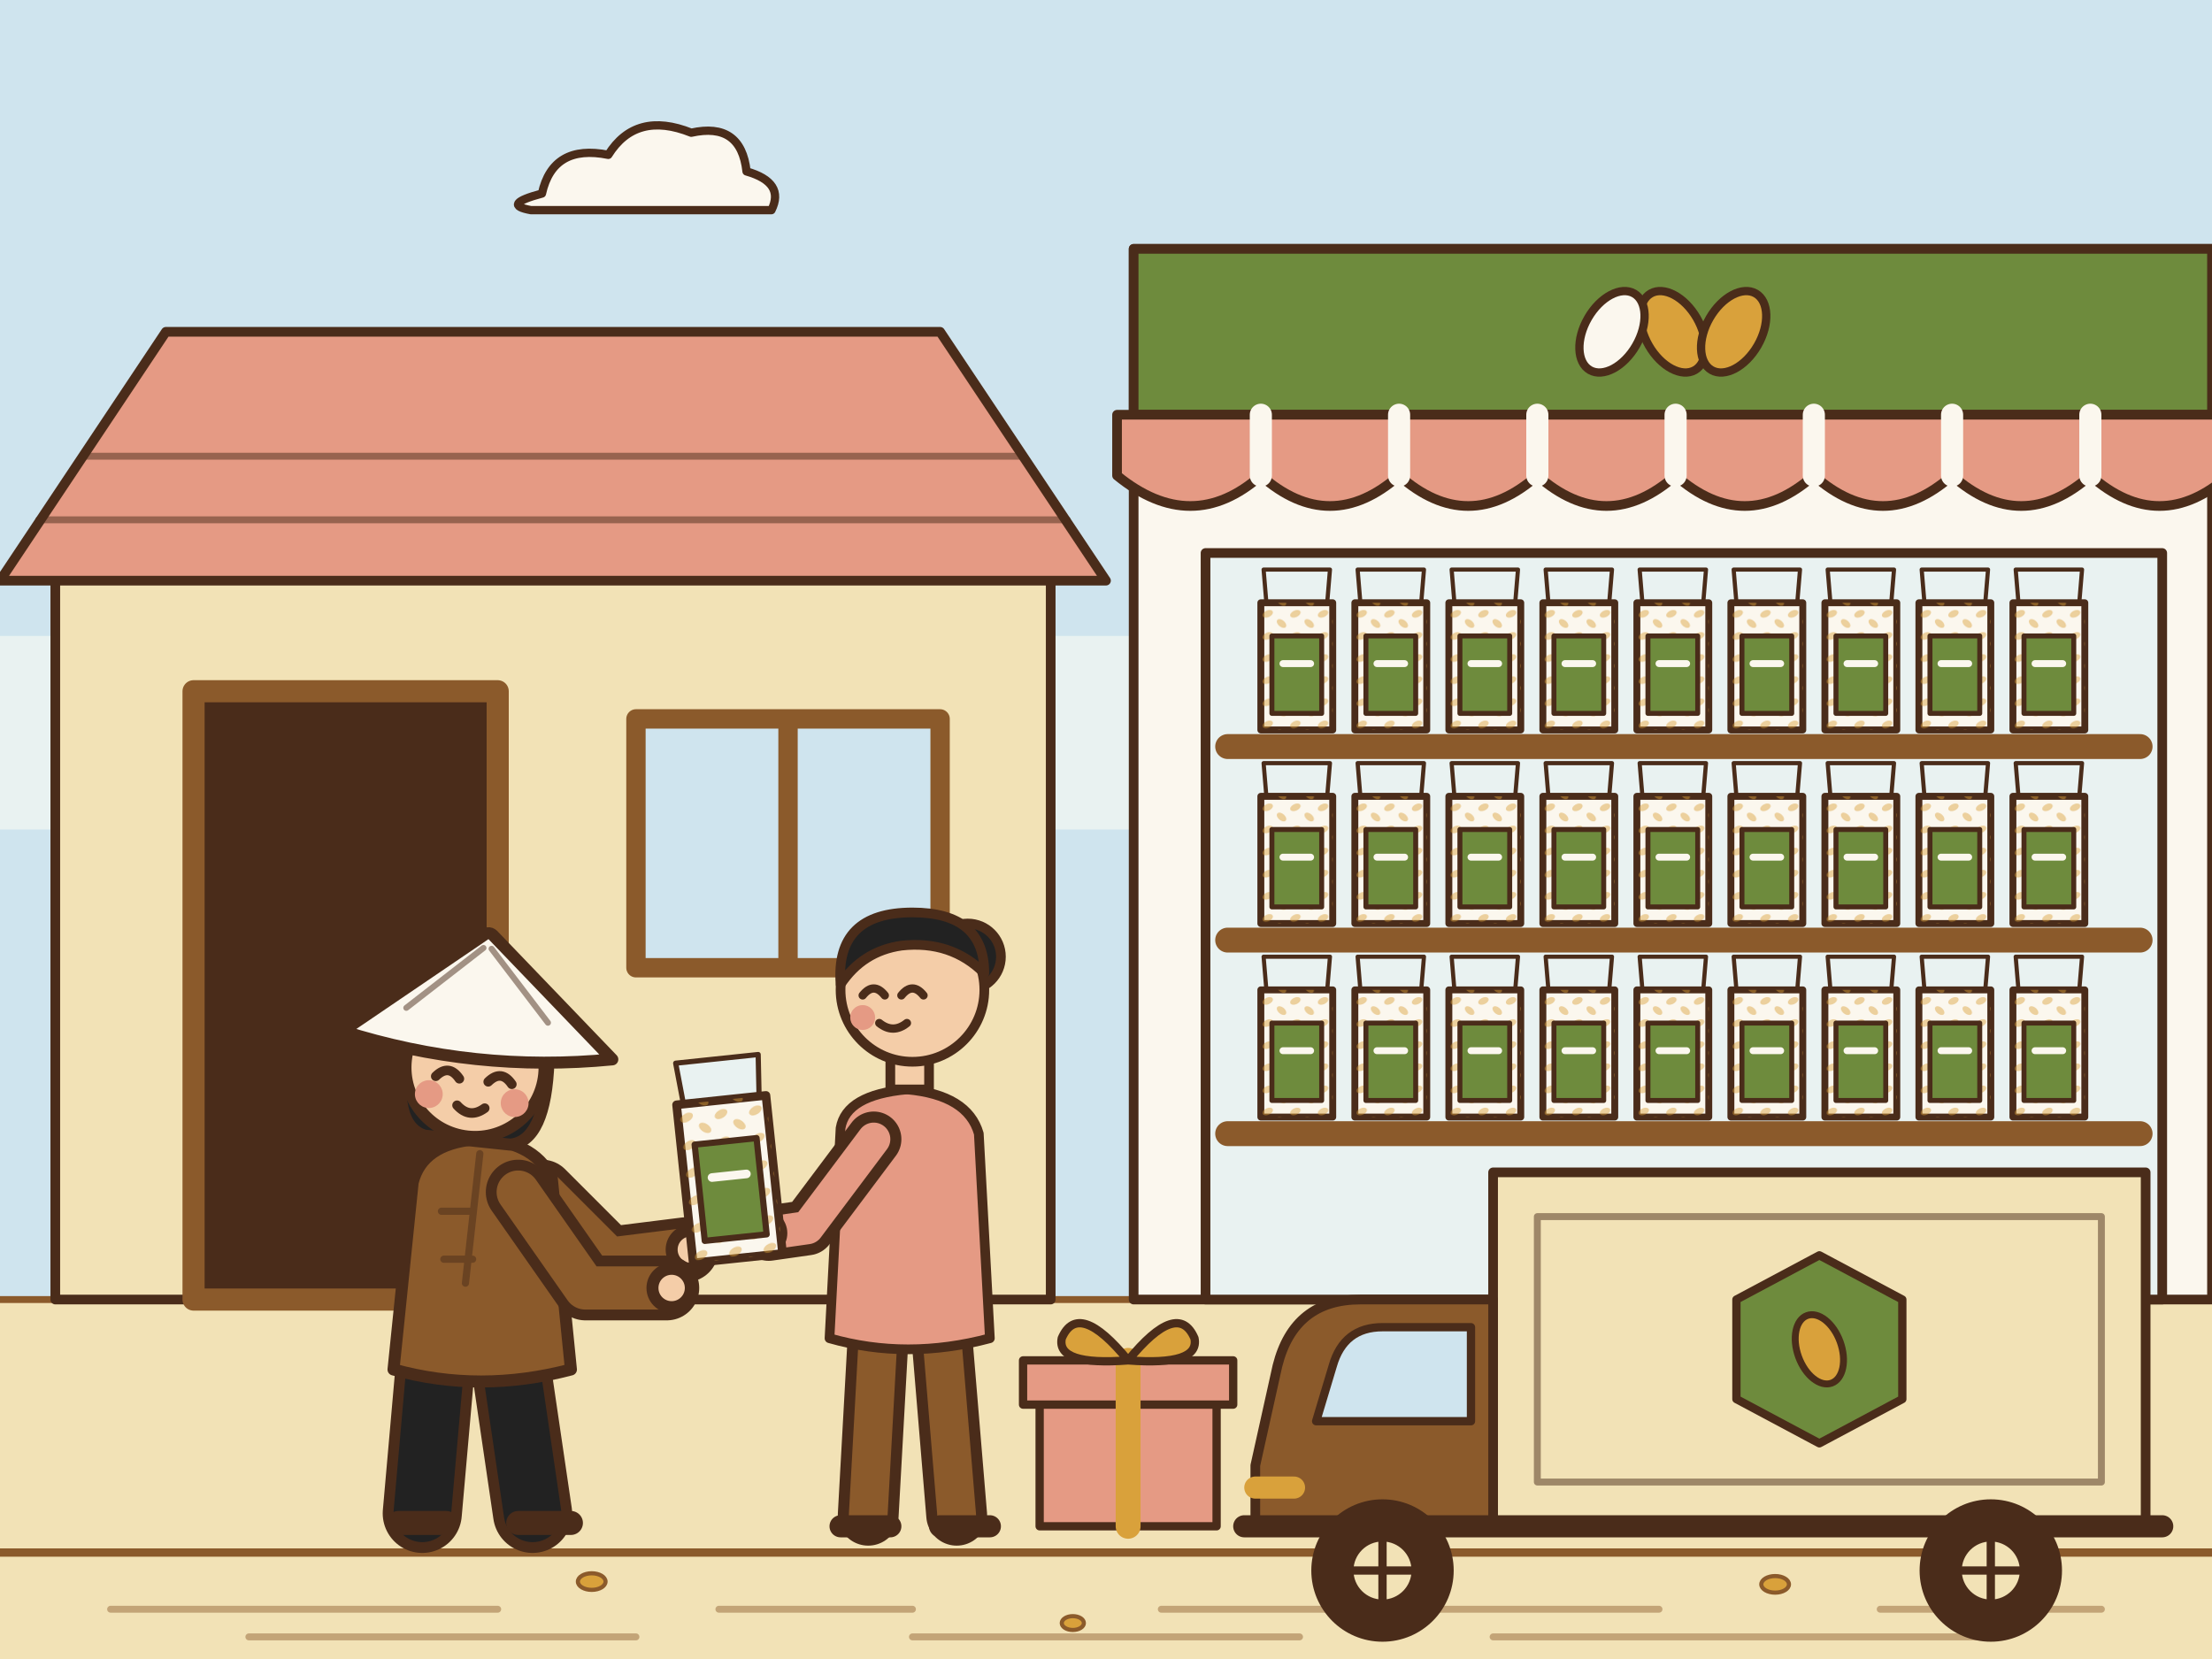
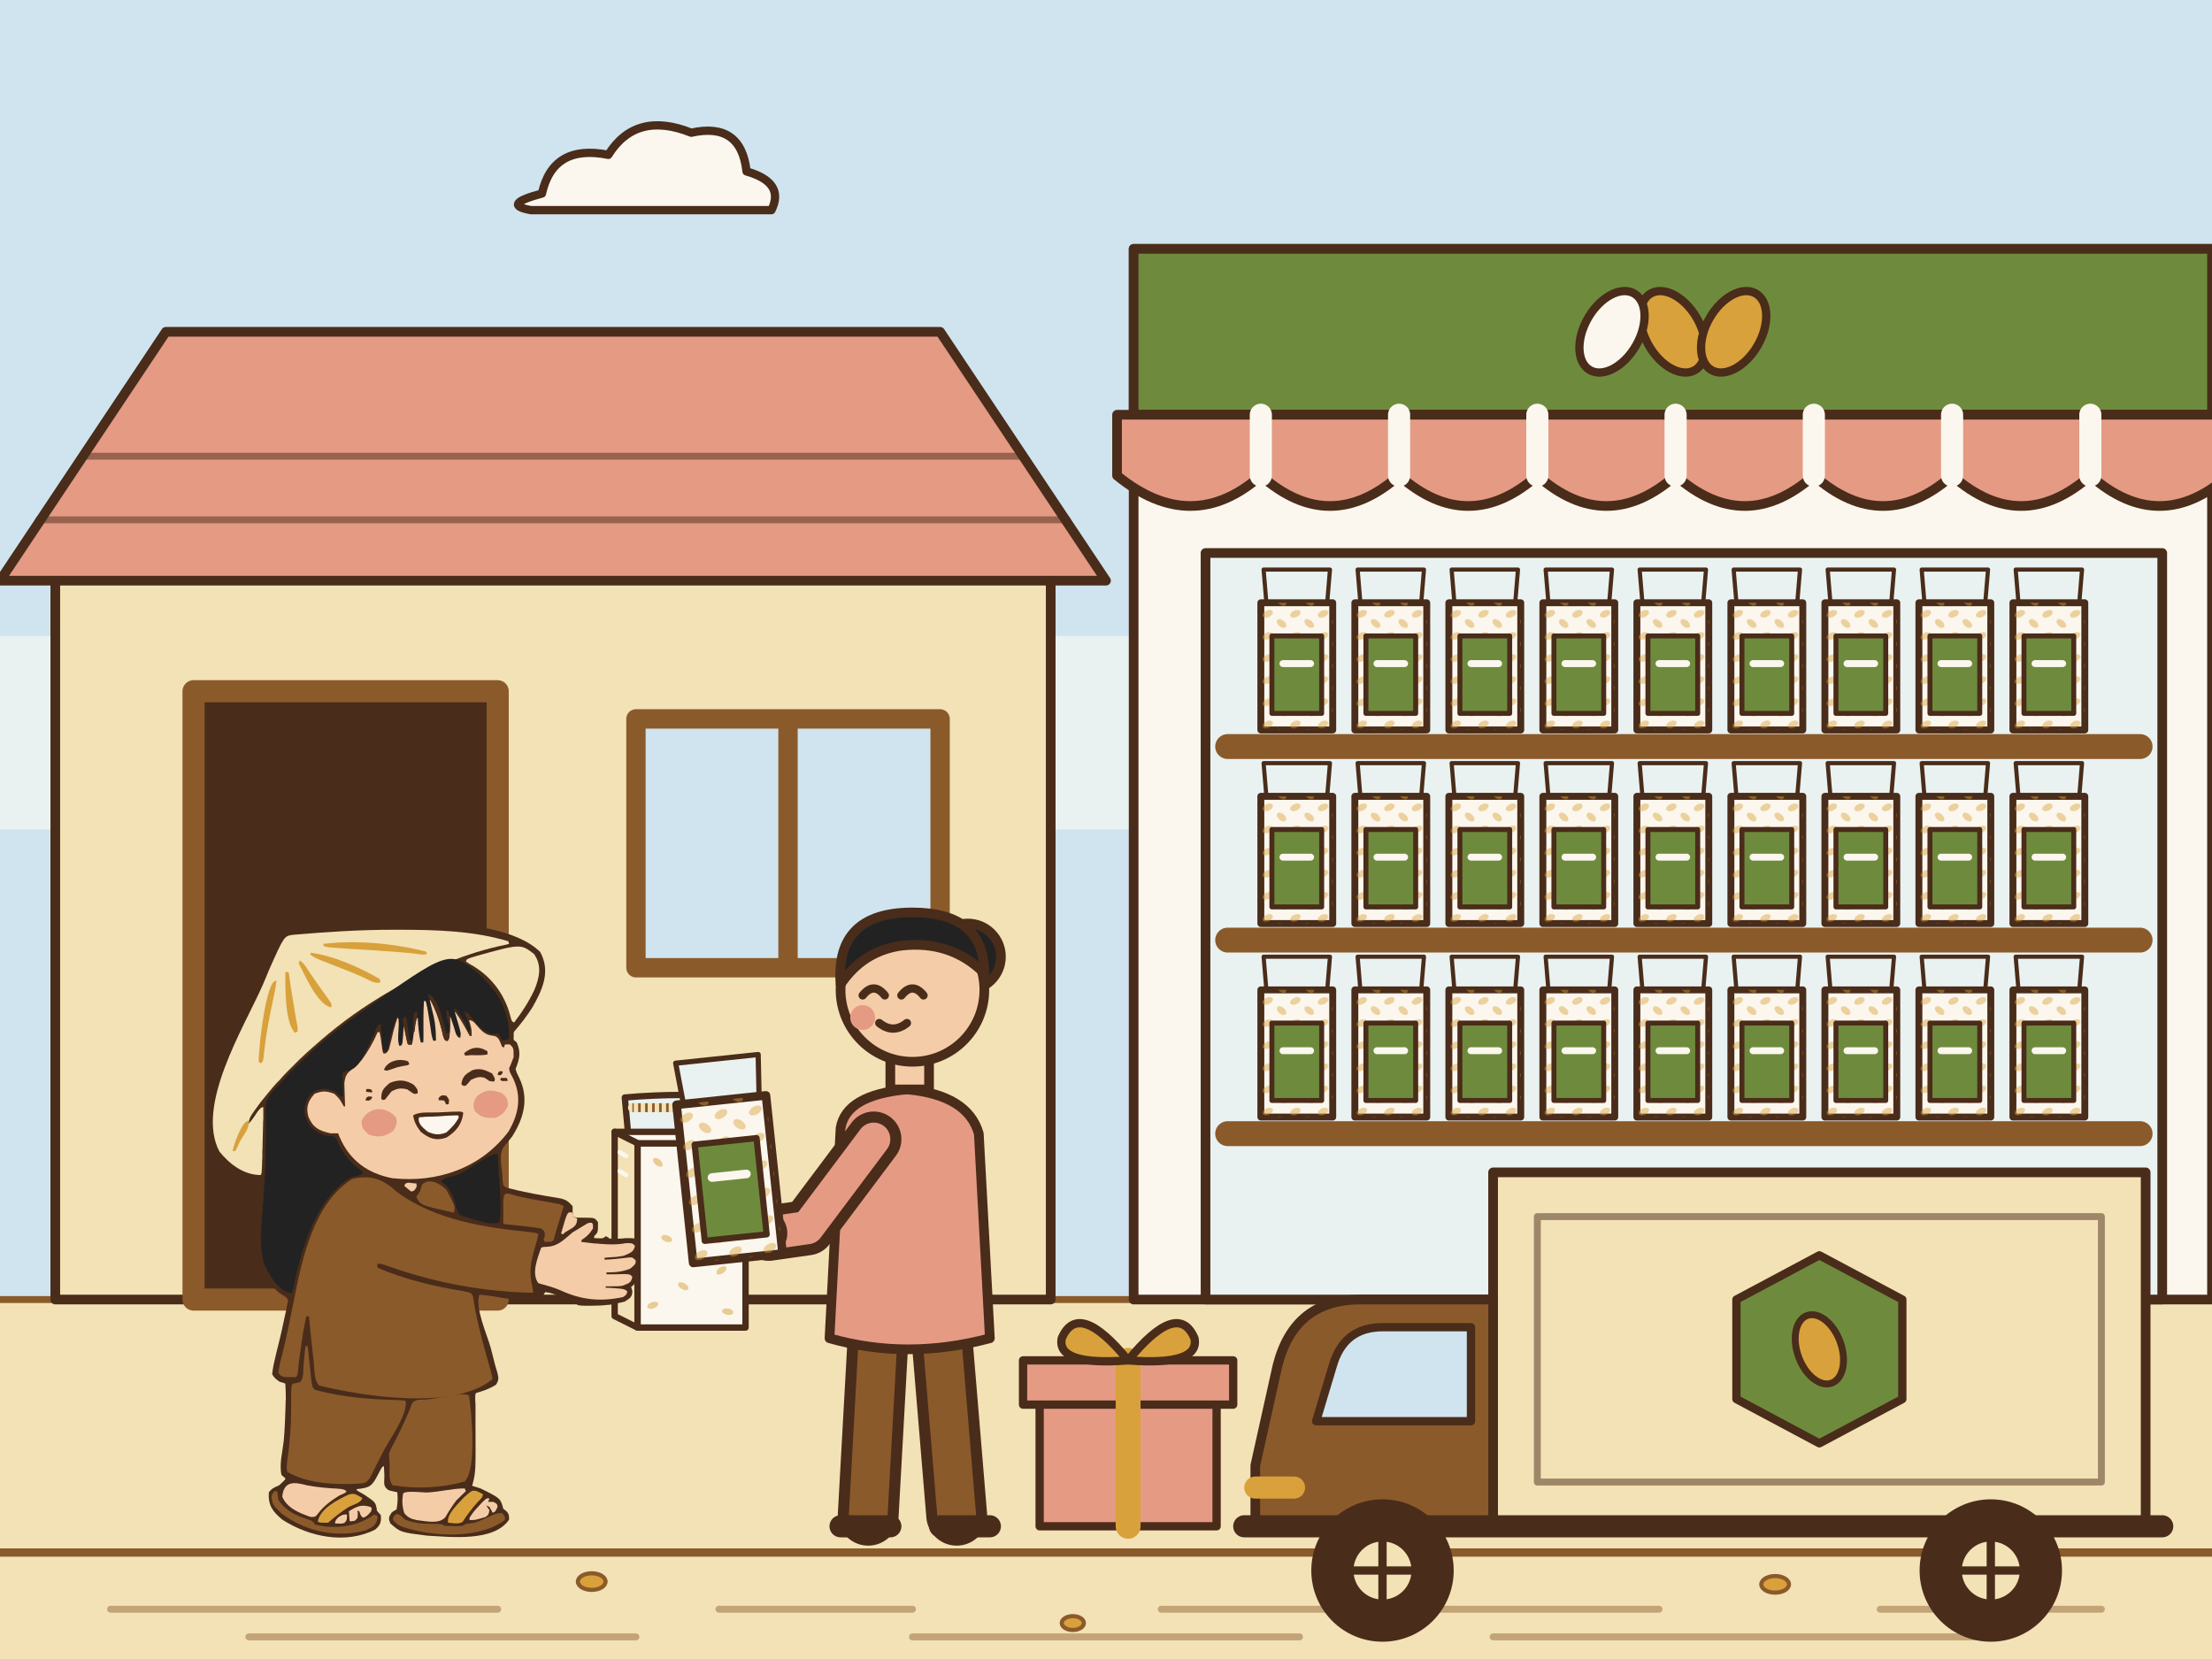
<svg xmlns="http://www.w3.org/2000/svg" viewBox="0 0 800 600" width="800" height="600" data-scene="den-tay-khach" aria-hidden="true" focusable="false">
  <defs>
    <pattern id="den-tay-khach-gq" width="10" height="8" patternUnits="userSpaceOnUse">
      <g fill="#D9A13B" fill-opacity="0.45">
        <ellipse cx="2.5" cy="2" rx="2" ry="1.2" transform="rotate(-25 2.5 2)" />
        <ellipse cx="7.5" cy="5.5" rx="2" ry="1.2" transform="rotate(40 7.5 5.5)" />
      </g>
    </pattern>
    <g id="den-tay-khach-ub" stroke="#4A2C1A" stroke-linejoin="round">
      <path d="M2 -10L1 -22H25L24 -10Z" fill="#E9F2F1" stroke-width="1.5" />
      <path d="M0 -10H26V36H0Z" fill="#FBF7EE" stroke-width="2.5" />
      <path d="M0 -10H26V36H0Z" fill="url(#den-tay-khach-gq)" stroke="none" />
      <path d="M4 2H22V30H4Z" fill="#6E8B3D" stroke-width="1.8" />
      <path d="M8 12H18" fill="none" stroke="#FBF7EE" stroke-width="2.5" stroke-linecap="round" />
    </g>
    <g id="den-tay-khach-wh">
      <circle r="24" fill="#4A2C1A" />
      <circle r="12" fill="#F2E2B6" stroke="#4A2C1A" stroke-width="3" />
      <path d="M0 -12V12M-12 0H12" fill="none" stroke="#4A2C1A" stroke-width="3" />
    </g>
  </defs>
  <rect width="800" height="600" fill="#CFE4EE" />
  <rect y="230" width="800" height="70" fill="#E9F2F1" />
  <g fill="#FBF7EE" stroke="#4A2C1A" stroke-width="3" stroke-linejoin="round">
    <path d="M196 70q4-18 24-14q10-16 30-8q18-4 20 14q14 4 9 14H192q-11-2 4-6z" />
  </g>
  <path d="M0 470H800V560H0Z" fill="#F2E2B6" />
  <path d="M0 470H800" stroke="#8B5A2B" stroke-width="2.5" />
  <g stroke="#4A2C1A" stroke-width="3.5" stroke-linejoin="round" stroke-linecap="round">
    <path d="M20 200H380V470H20Z" fill="#F2E2B6" />
    <path d="M0 210L60 120H340L400 210Z" fill="#E59A84" />
    <path d="M30 165H370M14 188H386" fill="none" stroke-width="2.5" stroke-opacity="0.5" />
    <path d="M70 250H180V470H70Z" fill="#4A2C1A" />
    <path d="M70 250H180V470H70Z" fill="none" stroke="#8B5A2B" stroke-width="8" />
    <path d="M230 260H340V350H230Z" fill="#CFE4EE" />
    <path d="M230 260H340V350H230ZM285 260V350" fill="none" stroke="#8B5A2B" stroke-width="7" />
    <path d="M410 90H800V470H410Z" fill="#FBF7EE" />
    <path d="M410 90H800V150H410Z" fill="#6E8B3D" />
    <g transform="translate(605 120)">
      <ellipse rx="10" ry="16" transform="rotate(-30)" fill="#D9A13B" stroke-width="3" />
      <ellipse cx="22" rx="10" ry="16" transform="rotate(30 22 0)" fill="#D9A13B" stroke-width="3" />
      <ellipse cx="-22" rx="10" ry="16" transform="rotate(30 -22 0)" fill="#FBF7EE" stroke-width="3" />
    </g>
    <path d="M404 150H806V172Q781 194 756 172Q731 194 706 172Q681 194 656 172Q631 194 606 172Q581 194 556 172Q531 194 506 172Q481 194 456 172Q431 194 404 172Z" fill="#E59A84" />
    <path d="M456 150V172M506 150V172M556 150V172M606 150V172M656 150V172M706 150V172M756 150V172" fill="none" stroke="#FBF7EE" stroke-width="8" />
    <path d="M436 200H782V470H436Z" fill="#E9F2F1" />
    <path d="M444 270H774M444 340H774M444 410H774" fill="none" stroke="#8B5A2B" stroke-width="9" />
  </g>
  <g>
    <use data-part="shelf-bag" href="#den-tay-khach-ub" x="456" y="228" />
    <use data-part="shelf-bag" href="#den-tay-khach-ub" x="490" y="228" />
    <use data-part="shelf-bag" href="#den-tay-khach-ub" x="524" y="228" />
    <use data-part="shelf-bag" href="#den-tay-khach-ub" x="558" y="228" />
    <use data-part="shelf-bag" href="#den-tay-khach-ub" x="592" y="228" />
    <use data-part="shelf-bag" href="#den-tay-khach-ub" x="626" y="228" />
    <use data-part="shelf-bag" href="#den-tay-khach-ub" x="660" y="228" />
    <use data-part="shelf-bag" href="#den-tay-khach-ub" x="694" y="228" />
    <use data-part="shelf-bag" href="#den-tay-khach-ub" x="728" y="228" />
    <use data-part="shelf-bag" href="#den-tay-khach-ub" x="456" y="298" />
    <use data-part="shelf-bag" href="#den-tay-khach-ub" x="490" y="298" />
    <use data-part="shelf-bag" href="#den-tay-khach-ub" x="524" y="298" />
    <use data-part="shelf-bag" href="#den-tay-khach-ub" x="558" y="298" />
    <use data-part="shelf-bag" href="#den-tay-khach-ub" x="592" y="298" />
    <use data-part="shelf-bag" href="#den-tay-khach-ub" x="626" y="298" />
    <use data-part="shelf-bag" href="#den-tay-khach-ub" x="660" y="298" />
    <use data-part="shelf-bag" href="#den-tay-khach-ub" x="694" y="298" />
    <use data-part="shelf-bag" href="#den-tay-khach-ub" x="728" y="298" />
    <use data-part="shelf-bag" href="#den-tay-khach-ub" x="456" y="368" />
    <use data-part="shelf-bag" href="#den-tay-khach-ub" x="490" y="368" />
    <use data-part="shelf-bag" href="#den-tay-khach-ub" x="524" y="368" />
    <use data-part="shelf-bag" href="#den-tay-khach-ub" x="558" y="368" />
    <use data-part="shelf-bag" href="#den-tay-khach-ub" x="592" y="368" />
    <use data-part="shelf-bag" href="#den-tay-khach-ub" x="626" y="368" />
    <use data-part="shelf-bag" href="#den-tay-khach-ub" x="660" y="368" />
    <use data-part="shelf-bag" href="#den-tay-khach-ub" x="694" y="368" />
    <use data-part="shelf-bag" href="#den-tay-khach-ub" x="728" y="368" />
  </g>
  <g data-part="road" transform="translate(0 560)">
    <rect width="800" height="40" fill="#F2E2B6" />
    <path d="M0 1.5H800" stroke="#8B5A2B" stroke-width="3" />
    <g fill="none" stroke="#8B5A2B" stroke-width="2.5" stroke-linecap="round" stroke-opacity="0.45">
      <path d="M40 22H180M260 22H330M420 22H600M680 22H760" />
      <path d="M90 32H230M330 32H470M540 32H720" />
    </g>
    <g fill="#D9A13B" stroke="#8B5A2B" stroke-width="1.5">
      <ellipse cx="214" cy="12" rx="5" ry="3" />
      <ellipse cx="388" cy="27" rx="4" ry="2.5" />
      <ellipse cx="642" cy="13" rx="5" ry="3" />
    </g>
  </g>
  <g data-part="truck" stroke="#4A2C1A" stroke-width="3.5" stroke-linejoin="round" stroke-linecap="round">
    <path d="M540 424H776V552H540Z" fill="#F2E2B6" />
    <path d="M556 440H760V536H556Z" fill="none" stroke-width="2.5" stroke-opacity="0.5" />
    <g transform="translate(658 488)">
      <path d="M-30 -18L0 -34L30 -18V18L0 34L-30 18Z" fill="#6E8B3D" stroke-width="3" />
      <ellipse rx="8" ry="13" transform="rotate(-20)" fill="#D9A13B" stroke-width="2.5" />
    </g>
    <path d="M540 470H492Q468 470 462 494L454 530V552H540Z" fill="#8B5A2B" />
    <path d="M532 480H500Q486 480 482 494L476 514H532Z" fill="#CFE4EE" stroke-width="3" />
    <path d="M454 538H468" fill="none" stroke="#D9A13B" stroke-width="8" />
    <path d="M450 552H782" fill="none" stroke-width="8" />
    <g data-part="wheel" transform="translate(500 568)">
      <use href="#den-tay-khach-wh" />
    </g>
    <g data-part="wheel" transform="translate(720 568)">
      <use href="#den-tay-khach-wh" />
    </g>
  </g>
  <g data-part="mother" transform="translate(66 334) scale(0.8672)">
-     <g data-part="person" stroke="#4A2C1A" stroke-width="5" stroke-linejoin="round" stroke-linecap="round">
-       <path d="M150 112L178 140L210 136" fill="none" stroke-width="27" />
-       <path d="M150 112L178 140L210 136" fill="none" stroke="#8B5A2B" stroke-width="18" />
-       <circle cx="212" cy="136" r="8" fill="#F4CDA8" />
-       <path d="M106 178L100 246" fill="none" stroke-width="33" />
-       <path d="M106 178L100 246" fill="none" stroke="#222222" stroke-width="24" />
-       <path d="M90 250h20" stroke-width="10" />
-       <path d="M136 178L146 246" fill="none" stroke-width="33" />
-       <path d="M136 178L146 246" fill="none" stroke="#222222" stroke-width="24" />
-       <path d="M140 250h22" stroke-width="10" />
-       <path d="M96 108Q100 92 122 90Q146 90 154 106L162 186Q124 196 88 186Z" fill="#8B5A2B" />
-       <path d="M124 96L118 150M120 120h-12M121 140h-12" fill="none" stroke-width="3" stroke-opacity="0.5" />
-       <path d="M140 112L168 152L202 152" fill="none" stroke-width="27" />
-       <path d="M140 112L168 152L202 152" fill="none" stroke="#8B5A2B" stroke-width="18" />
-       <circle cx="204" cy="152" r="8" fill="#F4CDA8" />
-       <g transform="translate(122 60) rotate(6)">
-         <path d="M-30.2 -5.8Q-32.5 27.6 -18 30.5H18Q32.5 27.6 30.2 -5.8Z" fill="#222222" />
-         <circle r="29" fill="#F4CDA8" />
-         <path d="M-26.7 -8.7Q-8.7 -1.5 2.9 -12.2Q14.5 -2.9 26.7 -8.7Q20.3 -29 0 -29Q-20.3 -29 -26.7 -8.7Z" fill="#222222" />
-         <g fill="none" stroke-width="4">
-           <path d="M-15.9 5.4q4.9 -5.9 9.9 0" />
-           <path d="M6.1 5.4q4.9 -5.9 9.9 0" />
-           <path d="M-5.8 16.5q5.8 5.2 11.6 0" />
+     <g data-part="person">
+       <g transform="matrix(-0.265 0 0 0.265 264.5 -11.7)">
+         <g stroke="#4A2C1A" stroke-width="10" stroke-linejoin="round" stroke-linecap="round">
+           <path d="M128 384L122 318Q212 310 302 318L296 384Z" fill="#E9F2F1" />
+           <path d="M134 334H290" stroke="#F2E2B6" stroke-width="14" />
+           <path d="M134 334H290" stroke="#8B5A2B" stroke-width="14" stroke-dasharray="4 7" stroke-linecap="butt" />
+           <path d="M112 390H282V680H112Z" fill="#FBF7EE" />
+           <path d="M112 390L148 372H318L282 390Z" fill="#FBF7EE" />
+           <path d="M282 390L318 372V662L282 680Z" fill="#F2E2B6" />
        </g>
-         <g fill="#E59A84" stroke="none">
-           <circle cx="-18" cy="13.1" r="5.8" />
-           <circle cx="18" cy="13.1" r="5.8" />
+         <g fill="#D9A13B" fill-opacity="0.5">
+           <ellipse cx="150" cy="430" rx="9" ry="5" transform="rotate(-25 150 430)" />
+           <ellipse cx="205" cy="452" rx="9" ry="5" transform="rotate(30 205 452)" />
+           <ellipse cx="250" cy="420" rx="9" ry="5" transform="rotate(-40 250 420)" />
+           <ellipse cx="172" cy="505" rx="9" ry="5" transform="rotate(15 172 505)" />
+           <ellipse cx="236" cy="540" rx="9" ry="5" transform="rotate(-20 236 540)" />
+           <ellipse cx="150" cy="590" rx="9" ry="5" transform="rotate(35 150 590)" />
+           <ellipse cx="210" cy="615" rx="9" ry="5" transform="rotate(-30 210 615)" />
+           <ellipse cx="258" cy="645" rx="9" ry="5" transform="rotate(20 258 645)" />
+           <ellipse cx="140" cy="655" rx="9" ry="5" transform="rotate(-10 140 655)" />
        </g>
-         <path d="M-56.5 -9.3L-2.3 -55.1Q0 -57.4 2.3 -55.1L56.6 -9.3Q0 2.3 -56.5 -9.3Z" fill="#FBF7EE" />
-         <path d="M-31.1 -21.7L-1.7 -49.9M28.3 -21.7L1.7 -49.9" stroke-width="2.5" fill="none" stroke-opacity="0.5" />
+         <path d="M146 362L190 350M300 410L310 404M300 440L310 434" fill="none" stroke="#FBF7EE" stroke-width="7" stroke-linecap="round" />
      </g>
+       <path d="M149.2 11.9c4.5 8.3.8 15.9-3.4 23.3-2.3 3.5-4.7 6.7-7.5 9.9-.2.5-.2.5-.2 3.4.4.3.8.7 1.3 1.1 1.8 4.1 1.2 6.9-.5 11.1.5 1.6.5 1.6 1.5 3.6 4.2 8.6 2 16.8-2.9 24.5-1.1 1.4-2.2 2.8-3.4 4.2-2.3 2.9-1 8.1-.7 11.7 0 .9.1 1.7.1 2.6.3 2.1.3 2.1 1.7 2.9 7.3 1.9 14.8 3.2 22.2 4.4 2.5.5 3.7 1.4 5.3 3.3 0 .9 0 1.8 0 2.7.2.6.4 1.2.5 1.8 1.6.3 1.6.3 4.5.3 4.2 0 4.2 0 5.6 1.9 0 4.2 0 4.2-1.6 5.8 0 .2 0 .5 0 .8 3.7.2 3.7.2 4.8-.8 1.1.5 1.1.5 1.6 1 2.3.1 4.6.1 6.9-.2 4.1 0 4.1 0 5.5 2.4 0 2.4 0 2.4-1 3.9.5 1.4.5 1.4 1.3 2.4 0 2.6-.3 3.3-2.1 5.1.3 1 .3 1 .8 2.3-.3 2.1-.7 3-2.4 4.3.2.5.3 1 .5 1.6 0 2.6-1 3.1-3.2 4.5-4.6 1.2-8.7 1.7-13.5 1.7-.6 0-.6 0-3.4 0-2.7-.1-2.7-.1-3.7-1.2-1.1-.3-2.1-.7-3.2-1-1.1-.5-2.1-1-3.2-1.5-3.2-1.5-3.2-1.5-6.1-2-.4.7-.9 1.4-1.3 2.1-4.7 3.2-17.7-.1-23.1-.7-1.1-.1-2.1-.2-3.1-.3-1.9 5.4 3.2 16.6 4.7 22 .6 2.4 1.3 4.9 1.9 7.4.3 1.1.7 2.3 1 3.4.5 2.1.5 3-.7 4.8-2.8 1.7-5.1 2.5-8.3 3.4-.6.7-.2 4.2-.2 4.9 0 .9 0 1.9 0 2.9 0 2 0 4.1 0 6.1.1 19.2.1 19.2-1.4 24.8 1.2.4 2.3.7 3.5 1.1 8.3 4.1 8.3 4.1 9.5 8.5.6.4 1.1.8 1.6 1.3.8 1.3.8 1.3.8 3.2-6.3 9.4-24.4 7.2-34.1 6.7-11.2-1.4-11.2-1.4-15.4-5.1-.9-2.1-.7-2.7.5-4.5.3-.3.3-.3 2.1-1.4.5-3.6.5-3.6.3-7.1-.6-.1-.6-.1-3.5-.8-2.6-1.6-1.9-3-1.9-6.2-.1-1.3-.1-2.6-.2-3.9-.8.3-.8.3-2.6 3.8-2.5 4.8-3.5 5.2-8.8 5.8 0 .5 0 .5 3.2 2.3 4.8 3.2 4.8 3.2 5.3 6.7.5.6 1 1.2 1.6 1.8.3 2.9-.2 4.3-2.4 6.1-12.4 6.2-27.5 3-38.7-4.2-4.1-3.5-5.9-5.9-5.6-11.4 1.4-1.6 1.4-1.6 4.3-2.9 2.6-2.4 2.6-2.4 2.6-2.9-.5-.5-1-.9-1.6-1.4-1-4.3.4-9.7.9-14 .5-5.1.6-10.2.8-15.3 0-.8 0-1.7.1-2.5 0-2.1-.1-4.2-.2-6.3-.4-.2-.4-.2-2.4-.8-1.3-.9-2.4-1.7-3.1-3.2.3-3.1 1.1-6 1.8-9.1 1.5-5.8 2.8-11.6 4-17.4.3-1.3.5-2.6.8-4-.3-1.3-.3-1.3-3.7-3.4-12-10.1-9.3-25.3-8.2-39.3.2-3.1.2-3.1.2-6.8-2.8-1-2.8-1-6.1-1.6-8.9-4.1-14.7-9.4-16.1-19.6 0-9.9 3.2-19.1 6.9-28.1.5-1.3 1-2.6 1.5-3.9 19.8-50.2 19.8-50.2 24.7-52.3 24-2.9 87.7-8.8 106 9.5z" fill="#4A2C1A" />
+       <path d="M89.6 112.1c15.9 11.6 36.3 14.7 55.4 16.6 2.9.4 2.9.4 3.4.9-.5 2.5-1.2 4.9-1.9 7.3-1.5 5.3-1.9 9.5-.5 15 .3 1.8.3 1.8 0 2.1-20.2-.4-40.3-4.1-59.3-10.8-3.5-1.2-3.5-1.2-5.1-1.4-.5.5-.5.5-.2 1.8 11.3 4.8 23.6 7.8 35.7 9.7 3.2.7 3.2.7 4 2 .4 2.1.7 4.2 1.1 6.4 1.6 8.1 3.8 16 6.1 23.9.8 2.8.8 2.8 1 4.4-15.9 13.3-54.1 7.1-72.3 2.7-2.3-2.3-1.9-7.1-2.3-10.3-.1-.9-.2-1.7-.3-2.6-.5-4.1-.9-8.3-1.3-12.4-.1-1.2-.2-2.4-.4-3.6-.3 0-.7 0-1 0-1.1 4.3-1.7 8.6-2.3 13-.2 1.2-.3 2.3-.5 3.4-.3 2-.5 4-.7 6.1-.2 2.1-.2 2.1-1 2.9-5.8 0-5.8 0-7.2-1.8.3-2.7.9-5.1 1.6-7.7 2-7.9 3.5-15.8 5.1-23.8 3.4-16.9 8.3-39.5 24.1-49.4 8-1.8 12.8.1 18.8 5.6z" fill="#8B5A2B" />
+       <path d="M102.8 31.3c3.8 3.8 5 10.4 6.2 15.4.1.6.3 1.2.4 1.8.4.1.7.2 1.1.3 1.6-2.5.8-7.5.8-10.4 1.9 1.3 2.3 5.1 3 7.2.3.6.5 1.2.7 1.8.3 0 .5 0 .8 0-.4-3.4-1.3-6.5-2.4-9.8.1-.2.2-.5.3-.8 2.4 3.2 4.2 6.6 6.1 10.1.2 0 .5 0 .8 0 0-2.9 0-2.9-1.1-6.6 2 0 3 2.1 4.3 3.4 2.1 2.2 3.3 2.9 6.3 3.2 2 .5 2.4 2.8 3.2 4.5.3.1.5.2.8.3.1-.4.2-.7.3-1.1.2-.2.2-.2 2.1-.2 1.6 1.5 1.6 1.5 1.6 5.3-1.4 3.7-1.4 3.7-1.9 4.7.3 1.6.3 1.6 1.3 3.4 4.1 8 2.9 15.3-1.5 22.9-11.5 15.3-29.7 21.6-48.6 19.5-10.2-2-17.7-7.4-21.9-17.2-.2-.5-.4-1-.6-1.5-1 0-2.1 0-3.2 0-4.8-1.1-7.2-2.3-9.2-6.9-1.1-4.2-.1-6.6 2.6-9.6 3.4-1.3 4.8-1.2 8.2 0 2.2 2.1 2.2 2.1 4 5.3.2 0 .4 0 .5 0-.1-3.2-.2-6.4-.3-9.6.4-3.6 1.1-4.4 4.1-6.5.4-.5.8-.9 1.3-1.4.6-.6 1.2-1.2 1.8-1.8 2.7-3.7 4.9-7.5 6.7-11.7.2 0 .5 0 .8 0 .5 2.4.5 2.4.9 5.6.4 2.9.4 2.9.9 3.4 1.1-.2 1.1-.2 2.1-1.8.7-2.6 1.3-5.1 1.9-7.7.5-1.8 1-3.6 1.6-5.3.2 0 .5 0 .8 0 .1 3 .1 5.9.1 8.9 0 .4 0 .4.1 2.5.3-.1.6-.2.8-.3.1-1.2.2-2.5.3-3.8.1-1.3.2-2.6.3-3.9.2-.1.5-.1.8-.2.3 2.1.7 4.2 1 6.3.2.5.4.9.5 1.4.4 0 .7 0 1.1 0 .5-2.7.5-2.7.8-5.1.1-.1.2-.2.3-.2.1-.9.2-1.8.3-2.7.5-2.6.5-2.6 1.3-3.4.7.7.4 2 .5 3 .2 2.6.5 5 1 7.6.2 0 .4 0 .6 0 0-2.2 0-4.4 0-6.6-.1-9.5-.1-9.5.5-10.7.3 0 .5 0 .8 0 .9 3 1.4 6.1 1.9 9.1.4 2.5.8 4.9 1.3 7.4.2 0 .5 0 .8 0 0-6-1.3-11.3-2.7-17 0-.2 0-.3 0-.5z" fill="#F4CDA8" />
+       <path d="M87.8 2.6c.8 0 1.5 0 2.3 0 15.2 0 31.2.4 45.8 4.8.1.4.2.7.3 1.1-1.4.4-2.9.7-4.4 1-16.7 3.8-32.6 11.2-47.3 19.9-.8.5-1.7 1-2.6 1.6-9.7 5.9-18.8 12.8-27.3 20.4-.9.8-1.8 1.6-2.7 2.4-2.2 2-4.4 4.1-6.5 6.3-.3.3-.3.3-1.7 1.7-1.2 1.2-2.3 2.4-3.4 3.7-.5.4-.5.4-2.7 2.9-.4.5-.4.5-2.4 2.9-.8 1-1.7 2.1-2.6 3.2-4.7 6.4-4.7 6.4-5 9 1.5-1.6 2.7-3.5 3.9-5.3 1.4-1.6 1.4-1.6 2.2-1.6 0 1.7 0 3.3 0 5-.1.8-.1 1.6-.1 2.5-.1 2.6-.1 5.3-.2 8 0 1 0 1.9-.1 2.9 0 .9 0 1.8 0 2.7-.1.8-.1 1.7-.1 2.5-.2 4.3-.2 4.3-.6 4.7-7.1 0-13-4.6-17.2-9.8-10.1-19.1 10.2-51.7 18-69.3.9-2.2 1.9-4.4 2.8-6.7 6.2-13.9 6.2-13.9 10-14.4 13.9-1.2 27.7-2.1 41.6-2.1z" fill="#F2E2B6" />
+       <path d="M123.2 20.7c8.3 7.4 13.3 15.7 13 27-.8.8-.8.8-2.9 1.1-.4-.9-.9-1.8-1.3-2.7-.8-.3-.8-.3-1.6 0-5 0-7.9-4.6-10.9-8.2-1.3-1.1-1.3-1.1-1.8-1.1.2 1.4.2 1.4 1.6 4.3.7 2.6.7 2.6.5 4-.8-.3-.8-.3-2.1-4-3.5-5.6-3.5-5.6-4.5-5.6.5 1.9 1 3.7 1.6 5.6 1.4 4.8 1.4 4.8 1 6.6-1.9-.5-2-2.8-2.6-4.5-1.4-4.2-1.4-4.2-1.6-4.5 0 1.3 0 2.6 0 4-.2 5.1-.2 5.1-1.1 6.3-1.1-.2-1.1-.2-1.8-2.1-.1-.4-.1-.4-.6-2.6-1.1-4.4-2.6-8.5-4.7-12.5-.1 0-.2 0-.3 0 .5 2.2 1 4.4 1.6 6.7.8 3.4 1 6.7 1 10.3-.3 0-.7.1-1 .2-.9-1.8-1-3.8-1.3-5.8-1.2-7.9-1.2-7.9-1.9-10.9-.3 0-.5 0-.8 0-.3 4.8-.2 9.6-.2 14.4 0 1 0 1.9-.1 2.9-.3 0-.7 0-1 0-.9-3.4-1.1-6.9-1.3-10.4-1.3 1.3-1.1 4.2-1.4 5.9-.1 0-.1.1-.2.2-.1.7-.2 1.5-.3 2.2-.3 2.3-.3 2.3-.8 3.1-.4-.1-.9-.2-1.3-.2-.9-2.6-1.3-5-1.3-7.7-.6.2-.6.2-.8 4.1-.3 3.8-.3 3.8-1.4 4.3-1.2-1.2-.4-7.3-.4-9-.1-2.6-.1-2.6-.6-3.7-1.6 3.8-2.6 7.6-3.5 11.7-.2 1-.5 2.1-.8 3.2-1 0-1 0-1.6-.8-.5-3.5-.5-3.5-.7-7.3-.1-1.1-.2-2.2-.3-3.3-1.9.4-2 2.5-2.7 4.2-6.8 14.1-6.8 14.1-13 15.9-.5 1.1-.5 1.1-.2 2.4.1 2.7.2 5.3.2 7.9-1 0-1 0-2.9-2.1-3.4-1.5-5.7-1.8-9.2-.2-3.2 2.7-4 4.8-4 9 1.2 4.8 2.9 6.9 7.4 9 2.1.5 2.1.5 5 .8.8.8.8.8 2.2 4 2.4 4.3 5.5 8 9.8 10.8-.9 1.8-3 1.7-4.8 2.1-15 9-20.9 29.9-24.2 45.9-.5 2.1-.5 2.1-1 2.6-5.7-1.1-9.3-7.9-11.4-12.7-2.1-8-.9-16.5-.3-24.7.7-8.6 1.1-17.1 1.1-25.7.1-1 .1-2.1.1-3.2 0-2.1 0-4.3-.1-6.4 0-1 0-2 0-3 0-.4 0-.4 0-2.6.5-4.4 5.3-8.3 8.2-11.5.8-.9 1.6-1.8 2.4-2.7 2.2-2.1 4.3-4.3 6.6-6.3.9-.9 1.8-1.8 2.7-2.7.7-.6 1.4-1.2 2.1-1.8.6-.6 1.3-1.1 1.9-1.7 1.9-1.6 3.8-3.1 5.8-4.7.6-.5 1.2-1 1.9-1.5 1.8-1.4 3.6-2.7 5.5-4 .8-.6 1.5-1.2 2.3-1.7 37-26.3 37-26.3 49.1-16.6z" fill="#222222" />
+       <path d="M51.4 176.2c.3 0 .5 0 .8 0 .3 2.5.6 5 .8 7.4 1 9.9 1 9.9 2.4 10.9 11.5 3.2 23.6 4 35.5 4.3.7.1 1.4.2 2.1.2 1.3 5.1-6.6 16.2-9 20.7-1.8 3.5-3.6 7-5.3 10.5-2 3.8-3.2 3.2-7.4 3.5-9.4.3-19.3-.3-27.6-5-.6-2.5.2-5.8.5-8.3.6-5.5 1.1-10.9 1.1-16.5 0-11.2 0-11.2.8-12 1-.2 1.9-.4 2.9-.6 1.7-1.6 1.3-5.2 1.5-7.4.6-6.5.6-6.5.9-7.7z" fill="#8B5A2B" />
+       <path d="M119.5 196.9c1.1 7.4 3.3 30.6-1.8 35.8-9.7 2.7-20.1 3.2-30 1.6-2-2.1-1.2-6.7-1.3-9.3-.1-.7-.1-.7-.3-4 1.1-2.5 1.1-2.5 2.6-5.3 2.7-5.2 5.1-10.4 7.2-15.9 1.6-1.6 4-1.1 6.1-1.3 3.2-.2 15.7-3.4 17.5-1.6z" fill="#8B5A2B" />
+       <path d="M170.7 124.8c.5.5.5.5.5 2.4-1.4 2.2-2.6 3.4-4.8 4.8 0 .2 0 .5 0 .8 1.7.2 3.3.4 5 .6.9 0 1.8.1 2.8.2 3.7.3 7.1.4 10.8-.3 2.6 0 2.6 0 3.7 1.1-.5 2.8-2.3 3.1-4.8 4.2-3.2.5-3.2.5-5.7.6-.8.1-1.5.1-2.2.2 0 .3 0 .5 0 .8 3.1-.1 6.1-.4 9.2-.8 2.4-.3 2.4-.3 3.8 1.1 0 1.5 0 1.5-2.2 3.4-3.4 1.4-6.3 1.6-10 1.6 0 .3 0 .5 0 .8 2.5 0 5 0 7.5-.1 2.3.1 2.3.1 3.3 1.1-.4 2.7-1.7 2.8-4.2 3.8-1.6.2-1.6.2-4.4.2-.8 0-1.6 0-2.5 0 0 .2 0 .4 0 .6 1.2 0 2.5.1 3.8.2 3.9.3 3.9.3 5.2 1.3-.3 1.4-.3 1.4-1.8 2.4-9.3 2-17.4 1.2-26-2.8-3-1.3-6.1-2.1-9.3-3-3-4.1-.3-10.4 1.1-14.6.5-.5.5-.5 2.8-.6 4.5-.3 7-3.2 10.4-6 1.8-1.1 3.5-2.1 5.3-3.2 1.3-.8 1.3-.8 2.7-.8z" fill="#F4CDA8" />
+       <path d="M146.6 12.7c3.4 4.8 2.3 9.9.1 15.1-2.3 4.9-5.1 9.2-8.4 13.5-1-.5-1-.5-1.6-2.8-2.4-9.3-8.4-17-16.9-21.6-.3-.2-.3-.2-1.6-1 .3-1.1.3-1.1 3.8-2.2 19-5.3 19-5.3 24.6-1z" fill="#F2E2B6" />
+       <path d="M131.4 96.2c.2 1.5.3 3 .3 4.5.2 2.9.3 5.8.6 8.8.3 5 .6 10.1-.1 15.1-3.7 1.8-12.3-1.8-16.4-3-1.6-1.5-1.8-4.2-2.4-6.3-1.3-3.2-2.6-5.8-5.5-7.7.5-1.7 5.1-2.2 6.6-2.7 4.1-1.5 13.8-9.5 16.9-8.7z" fill="#222222" />
+       <path d="M243 104.9c2.8 2.4 2.7 4.1 2.1 7.7.2.4.4.7.6 1.1 0 2.1 0 2.1-.8 3.4 0 1.9 0 1.9.2 4.3-.4 1-.8 1.9-1.3 2.9 0 .8 0 1.7 0 2.5 0 2.5 0 2.5-.8 3.6-5.4.4-9.1-.2-12.7-4.5-.3-.6-.3-.6-.3-3.2-.4-.4-.8-.9-1.3-1.3 0-2.1 0-2.1 1.1-3.5-.3-1-.3-1-.6-1.6 0-2.3 0-2.3 1.4-3.7 0-1 0-2.1 0-3.2 1.9-2.1 3.2-2.8 5.8-3.9 2.7-1.4 3.5-1.6 6.6-.6z" fill="#4A2C1A" />
+       <path d="M140.1 113.8c4.9 1.1 9.8 1.9 14.8 2.8 2.8.5 2.8.5 4.1 1.3-.9 3.1-1.9 6.1-2.8 9.1-.5 1.7-1 3.3-1.4 5-.8.8-.8.8-3.7.8-.6-1.1-.6-1.1 0-2.4 0-1.9 0-1.9-1.4-3.2-4.3-.7-8.7-1.1-13-1.6-2.6-.2-2.6-.2-2.9-.5 0-2 0-4 0-6 0-1.1 0-2.2 0-3.3.1-4.9 2.3-2.9 6.3-2z" fill="#8B5A2B" />
+       <path d="M117.7 235.6c.1.2.1.2.5 1.1-1.3 1.3-2.7 2.6-4 3.9-1.7 2.3-3.1 4.4-4.5 6.9-2.6 3.2-8.3 1.7-12 1.3-2.3-.5-3.7-1-5.2-2.9-.9-2.8-1-5.2-.5-8.2 1.2-1.3 8-.4 9.8-.4 5.3-.2 10.6-1.7 15.9-1.7z" fill="#F4CDA8" />
+       <path d="M51.9 234.3c4.3.8 8.6 1.2 12.9 1.4 2.2.2 2.2.2 3.6 1-.3.7-.3.7-2.9 1.8-3.4 2.1-6.5 4.3-8.9 7.5-1.2 1.5-1.2 1.5-3.1 1.5-4.5-1.5-10-3.7-11.9-8.5.7-6.7 5.1-6.1 10.3-4.7z" fill="#F4CDA8" />
+       <path d="M133.3 245.9c1.3 1.6 1.3 1.6 1.1 2.9-10.9 8.2-30.9 6.9-43 2.7-2.1-1.1-2.1-1.1-3.7-2.9.3-1.3.3-1.3 1.6-2.4 1.3.3 1.3.3 3.5 2.4 4 1.5 7.2 1.8 11.5 1.8 3.8 0 3.8 0 4.9.8 7.6.2 7.6.2 9-.8 1-.1 2.1-.3 3.1-.4 3.3-.6 9.4-4.7 12-4.1z" fill="#8B5A2B" />
+       <path d="M39.5 236.9c.2 1.2.3 2.3.5 3.5 3.2 4.7 7.2 6.4 12.5 8.2 1.6.5 1.6.5 2.9 2.1 8.3 2.1 17.6.8 24.6-4.2 1.1.5 1.1.5 1.4.8-.4 3.6-1.8 4.3-5.1 5.8-12.3 3.3-25.1.4-35.2-7.2-3.6-3.6-3.6-3.6-4-7.1 1.1-2.2 1.1-2.2 2.4-1.9z" fill="#8B5A2B" />
+       <path d="M89 80.8c.8 2.4.1 3.4-1 5.6-3.5 2.6-6.2 3-10.4 1.6-2.3-2.1-2.9-2.7-2.9-5.8 3-6 10.2-6.2 14.3-1.4z" fill="#E59A84" />
+       <path d="M133.3 70.8c2.1 1.7 2.4 2.6 2.4 5.3-1.6 3-2.2 3.6-5.3 5-4.1 0-5.6 0-8.5-2.9-1-2.6-.6-3.8.8-6.1 3.4-2.9 6.5-3 10.6-1.3z" fill="#E59A84" />
+       <path d="M110 111c3.8 7 3.8 7 3.2 9.6-13.9-3.1-13.9-3.1-15.7-6.6.5-.8 1.1-1.6 1.6-2.4.3-.9.5-1.8.8-2.7 3.1-3.1 7.6-.3 10.1 2.1z" fill="#8B5A2B" />
+       <path d="M242.5 112.6c.8 1.4.8 1.4.8 3.5-.5.5-.9 1-1.3 1.6.2 1 .2 1 1 2.3-.3 2.2-.3 2.2-1.3 3.5-2.4-.3-4.8-.8-7.2-1.3-1-.2-2.1-.4-3.1-.6-1.4-.8-1.4-.8-1.4-2.1 2.6-1.9 6.2-1.7 9.3-1.8 0-.2 0-.4 0-.6-1.2 0-2.4 0-3.6-.1-3.8-.1-3.8-.1-4.9-.9 0-1.6 0-1.6 1.3-2.7 7.6-2.1 7.6-2.1 10.4-.8z" fill="#F4CDA8" />
+       <path d="M115 80c.3.8.3.8-1.6 4-3.2 3.2-4.1 4-8.5 4-3.3-1.4-4.7-2.7-6.6-5.8.1-.5.2-.9.3-1.4 1.8-.2 3.6-.2 5.4-.3 3.6-.1 7.3-.5 11-.5z" fill="#FBF7EE" />
+       <path d="M122.7 236.7c.9.4 1.7.8 2.6 1.3-.2 1.3-.2 1.3-2.3 3.4-2.3 2.6-4.3 5.2-6.1 8-1.3 1.3-4.5.6-6.1.5-.9-3.5 4.6-8.3 6.6-10.6 3.4-3 3.4-3 5.3-2.6z" fill="#D9A13B" />
+       <path d="M75 239.6c-.5 2-3.8 2.8-5.6 3.7-3.1 1.9-5.9 4.2-8.7 6.6-3.5 0-3.5 0-4.3-.5 1.1-5.5 8.2-9 12.8-11.2 2.6-.8 3.1-.1 5.8 1.4z" fill="#D9A13B" />
+       <path d="M117.1 79c-.5 4.7-3.1 7.9-7.1 10.3-4.4 1.5-7.2.3-10.6-2.4-1.7-2.2-2.8-4.1-3.2-6.9 2.7-1.6 6.6-1.1 9.8-1.2.7 0 1.5-.1 2.3-.1 8.2-.4 8.2-.4 8.8.3zm-10.3 1.4c-1.9.1-3.8.2-5.7.2-.8.1-1.6.2-2.5.2-.6 2.9 1.8 4.4 3.7 6.1 3 1.2 4.6 1.4 7.7.3 2.2-2 3.9-3.7 5.3-6.4-.1-.1-.1-.1-.3-.8-2.7 0-5.4.2-8.2.4z" fill="#4A2C1A" />
+       <path d="M101.5 11.7c.1.1.1.1.5 1-1.6.6-3.7 0-5.3-.2-6.1-.6-12.2-1-18.3-1.4-18.1-1.1-18.1-1.1-19.6-1.8 0-.3 0-.5 0-.8 13.6-1.7 29.4-.2 42.7 3.2z" fill="#D9A13B" />
+       <path d="M39.2 23.9c-.3 2.5-.8 4.9-1.3 7.4-1.6 7.3-3 14.5-3.8 21.9-.4 4-.4 4-1.2 5.1-.4-.2-.7-.3-1.1-.5-.2-5.4 3.1-35 7.4-33.9z" fill="#D9A13B" />
+       <path d="M53.5 12.2c9.5 1.2 20.4 6.1 28.7 10.9 0 .2 0 .2.5 1.3-2.4 1.2-5.4-1.2-7.7-2.1-2.4-1.1-4.9-2.1-7.4-3.1-.7-.3-1.5-.5-2.2-.9-1.5-.5-3-1.1-4.5-1.7-5.3-2.1-5.3-2.1-7.6-3.6.1-.3.1-.5.2-.8z" fill="#D9A13B" />
+       <path d="M96.5 67.3c1.6 1.9 1.6 1.9 1.6 3.5-1.4.5-1.4.5-4.3-1.6-2.7-.7-4.1-.5-6.6.8-.9 1.1-1.8 2.2-2.7 3.4-1 .3-1 .3-1.6-.3 0-3.5.9-4.3 3.5-6.6 3.6-1.5 6.7-1.4 10.1.8z" fill="#4A2C1A" />
+       <path d="M128 239.8c-.2.5-.3.9-.5 1.4.7 0 1.4 0 2.1 0 1.6.8 1.6.8 1.8 2.1-1 2.1-1 2.1-2.1 2.4-.4-.8-.8-1.6-1.3-2.4-.4-.2-.9-.4-1.3-.6.4.7.8 1.3 1.3 1.9-.3 1.9-.3 1.9-1.6 2.9-4.3 1.3-4.3 1.3-6.6 1.3-.3-.8-.3-.8 1.8-3.7 5.1-5.6 5.1-5.6 6.4-5.3z" fill="#F4CDA8" />
+       <path d="M44.3 20.4c.3 1.9.5 3.7.8 5.6.3 2.4.8 4.9 1.2 7.3.2 1.2.4 2.5.6 3.8.3 2 .7 4.1 1.1 6.1 0 .6 0 1.2 0 1.9-.2 0-.2 0-1.1.5-4.3-4.3-4-19.4-4-25.2.3-.3.3-.3 1.4 0z" fill="#D9A13B" />
+       <path d="M48.8 15.4c1.9 1 3 3.2 4.2 5 .5.7 1 1.4 1.5 2.1.4.7.9 1.4 1.4 2.1 1.7 2.4 3.3 4.7 5 7 1.4 2.1 1.4 2.1 1.1 3.4-5.8-1.2-10.9-13.5-13.5-18.3.1-.4.2-.9.3-1.3z" fill="#D9A13B" />
+       <path d="M129.1 62.5c1.3 2.2 1.3 2.2 1 3.2-.2.3-.2.3-2.1 0-.6-.4-1.2-.9-1.9-1.3-2.3-.8-3.7-.1-5.8.8-.3.4-.3.4-2.1 2.4-1.1.2-1.1.2-1.9-.6.5-3.3 1.7-4.1 4.5-5.8 3.4-1.1 5.3-.1 8.3 1.3z" fill="#4A2C1A" />
+       <path d="M237.7 123.8c2.9.8 2.9.8 3.7 1.8.3 2.4.3 2.4-.5 3.7-3 .6-6.1-2.2-8.5-3.7-.2-.4-.3-.9-.5-1.3 1.7-1.8 3.5-.9 5.8-.5z" fill="#F4CDA8" />
+       <path d="M78.4 243.3c.6.5.6.5.3 1.8-1.6 1.9-1.6 1.9-3.2 2.7-1-.5-1-.5-1.8-2.7-.3-.1-.6-.1-.8-.2.1.3.2.7.2 1 0 2.1 0 2.1-1.3 3.2-1.8.3-1.8.3-2.1 0-.1-1.3-.2-2.6-.3-4 3.5-2.1 5.1-2.9 9-1.8z" fill="#F4CDA8" />
+       <path d="M243 107.9c.3.5.3.5.3 2.6-.6.5-.6.5-4.3.5-1.4.2-2.8.4-4.2.6-1.9 0-1.9 0-2.4-.6.6-2.7 3.8-3.2 6.1-4.2 2-.4 2.9-.2 4.5 1.1z" fill="#F4CDA8" />
+       <path d="M162.7 120.6c.2.6.4 1.2.5 1.8.5.2.9.4 1.4.6 0 3.6-2.1 3.9-5.1 5.8-.2.3-.5.5-.8.8-.2-.1-.5-.2-.8-.3 2.6-9.2 2.6-9.2 4.8-8.7z" fill="#F4CDA8" />
+       <path d="M102.6 29.4c4.5 2.3 6.1 12 7.4 16.4.5 0 .5 0 1.3-.7 0 2.9 0 2.9-.8 3.9-1.1-.2-1.1-.2-1.8-2.1-.2-.8-.4-1.7-.6-2.6-1.3-5-2.9-9.8-5.8-14.1.1-.3.2-.5.3-.8z" fill="#4A2C1A" />
+       <path d="M94.1 57.5c.2.4.3.7.5 1.1-.5.5-.5.5-2.5.8-2.5.5-2.5.5-5 1.4-2 .7-2 .7-3.1.2 1.5-3.8 6.5-4.9 10.1-3.5z" fill="#4A2C1A" />
+       <path d="M127.2 53.3c0 .4 0 .8 0 1.3-2.2.5-4.6.3-6.9.3-.4 0-.4 0-2.4.2-.1-.3-.3-.7-.5-1 3.1-2.6 6.2-3.1 9.8-.8z" fill="#4A2C1A" />
+       <path d="M27.6 82.2c.4 3.2-1.9 5.7-3.5 8.4-.2.5-.2.5-1.2 2.6-.3.5-.6 1.1-.9 1.7-.4 0-.7 0-1.1 0 .4-2.4 3.9-12.7 6.7-12.7z" fill="#D9A13B" />
+       <path d="M68.6 246.5c0 2.3 0 2.3-1 3.4-1.2.6-2.7.3-4 .3 0-2.2 3-4.1 5-3.7z" fill="#F4CDA8" />
+       <path d="M93.3 39c.3 1.5.5 3 .7 4.6.6 4.6.6 4.6.9 5.2.3 0 .7.1 1 .2-.1.5-.1.9-.2 1.4-1.4.2-1.4.2-1.9-.3-2.4-11.1-2.4-11.1-.5-11.1z" fill="#4A2C1A" />
+       <path d="M97.5 108.4c.3 1.3.3 1.3-.8 2.9-.4.2-.8.4-1.3.5-1-.8-1.9-1.5-2.9-2.4.7-2.1 2.5-1 5-1z" fill="#F4CDA8" />
+       <path d="M110 71.8c1.3 1.6 1.3 1.6 1 3.5-.3.1-.7.1-1 .2-.3-.5-.5-1-.8-1.6-1.1-.2-1.1-.2-2.4-.2 0-1.1 0-1.1 1.1-1.9.8-.2.8-.2 2.1 0z" fill="#4A2C1A" />
+       <path d="M98.1 36.8c-.3 2.4-.3 2.4-.8 4.5-.2 1.3-.4 2.5-.6 3.8-.1 0-.3.1-.5.2 0-8.5 0-8.5 1.9-8.5z" fill="#4A2C1A" />
+       <path d="M110 36.3c.2 0 .5 0 .8 0 .8 2.1.7 4.2.8 6.4-.2 0-.4 0-.6 0 0-.6-.1-1.3-.2-1.9-.2-.5-.4-1-.6-1.6 0-.9-.1-1.9-.2-2.9z" fill="#4A2C1A" />
+       <path d="M79.2 72.3c-.5 1.1-.5 1.1-1.6 1.6-.4 0-.8-.1-1.3-.2.5-1.8 1.3-1.7 2.9-1.4z" fill="#4A2C1A" />
+       <path d="M132.8 64.4c.8 0 1.5 0 2.4 0 .1.3.3.7.5 1.1-.3.2-.3.2-2.4.2-.3-.2-.5-.3-.8-.5.1-.3.2-.5.3-.8z" fill="#4A2C1A" />
+       <path d="M78.7 69.2c.2.3.4.7.5 1-.2.3-.2.3-2.6 0 0-.3 0-.7 0-1 .5-.3.5-.3 2.1 0z" fill="#4A2C1A" />
+       <path d="M133.6 61.7c-.3 1.1-.3 1.1-1.1 1.6-.3 0-.7-.1-1.1-.2.4-1.5.7-1.7 2.2-1.4z" fill="#4A2C1A" />
    </g>
  </g>
  <g data-part="customer" stroke="#4A2C1A" stroke-width="3.5" stroke-linejoin="round" stroke-linecap="round">
    <path d="M318 476L314 548M340 476L346 548" fill="none" stroke-width="22" />
    <path d="M318 476L314 548M340 476L346 548" fill="none" stroke="#8B5A2B" stroke-width="14" />
    <path d="M304 552H322M340 552H358" fill="none" stroke-width="8" />
    <path d="M304 408Q306 396 328 394Q350 396 354 410L358 484Q328 492 300 484Z" fill="#E59A84" />
    <path d="M316 412L292 444L278 446" fill="none" stroke-width="20" />
    <path d="M316 412L292 444L278 446" fill="none" stroke="#E59A84" stroke-width="12" />
    <circle cx="276" cy="446" r="7" fill="#F4CDA8" />
    <path d="M322 378V394H336V378Z" fill="#F4CDA8" />
    <circle cx="350" cy="346" r="12" fill="#222222" />
    <circle cx="330" cy="358" r="26" fill="#F4CDA8" />
    <path d="M304 356Q302 330 330 330Q356 330 356 352Q344 340 326 342Q312 344 304 356Z" fill="#222222" />
    <path d="M312 360q4 -5 8 0M326 360q4 -5 8 0M318 370q5 4 10 0" fill="none" stroke-width="3" />
    <circle cx="312" cy="368" r="4.5" fill="#E59A84" stroke="none" />
  </g>
  <g data-part="handover-bag" transform="translate(246 412) rotate(-6)">
    <use href="#den-tay-khach-ub" transform="scale(1.25)" />
  </g>
  <g data-part="gift" stroke="#4A2C1A" stroke-width="3" stroke-linejoin="round" stroke-linecap="round">
    <path d="M376 506H440V552H376Z" fill="#E59A84" />
    <path d="M370 492H446V508H370Z" fill="#E59A84" />
    <path d="M408 492V552" fill="none" stroke="#D9A13B" stroke-width="9" />
    <path d="M408 492Q390 470 384 484Q382 494 408 492Q426 470 432 484Q434 494 408 492Z" fill="#D9A13B" />
  </g>
</svg>
